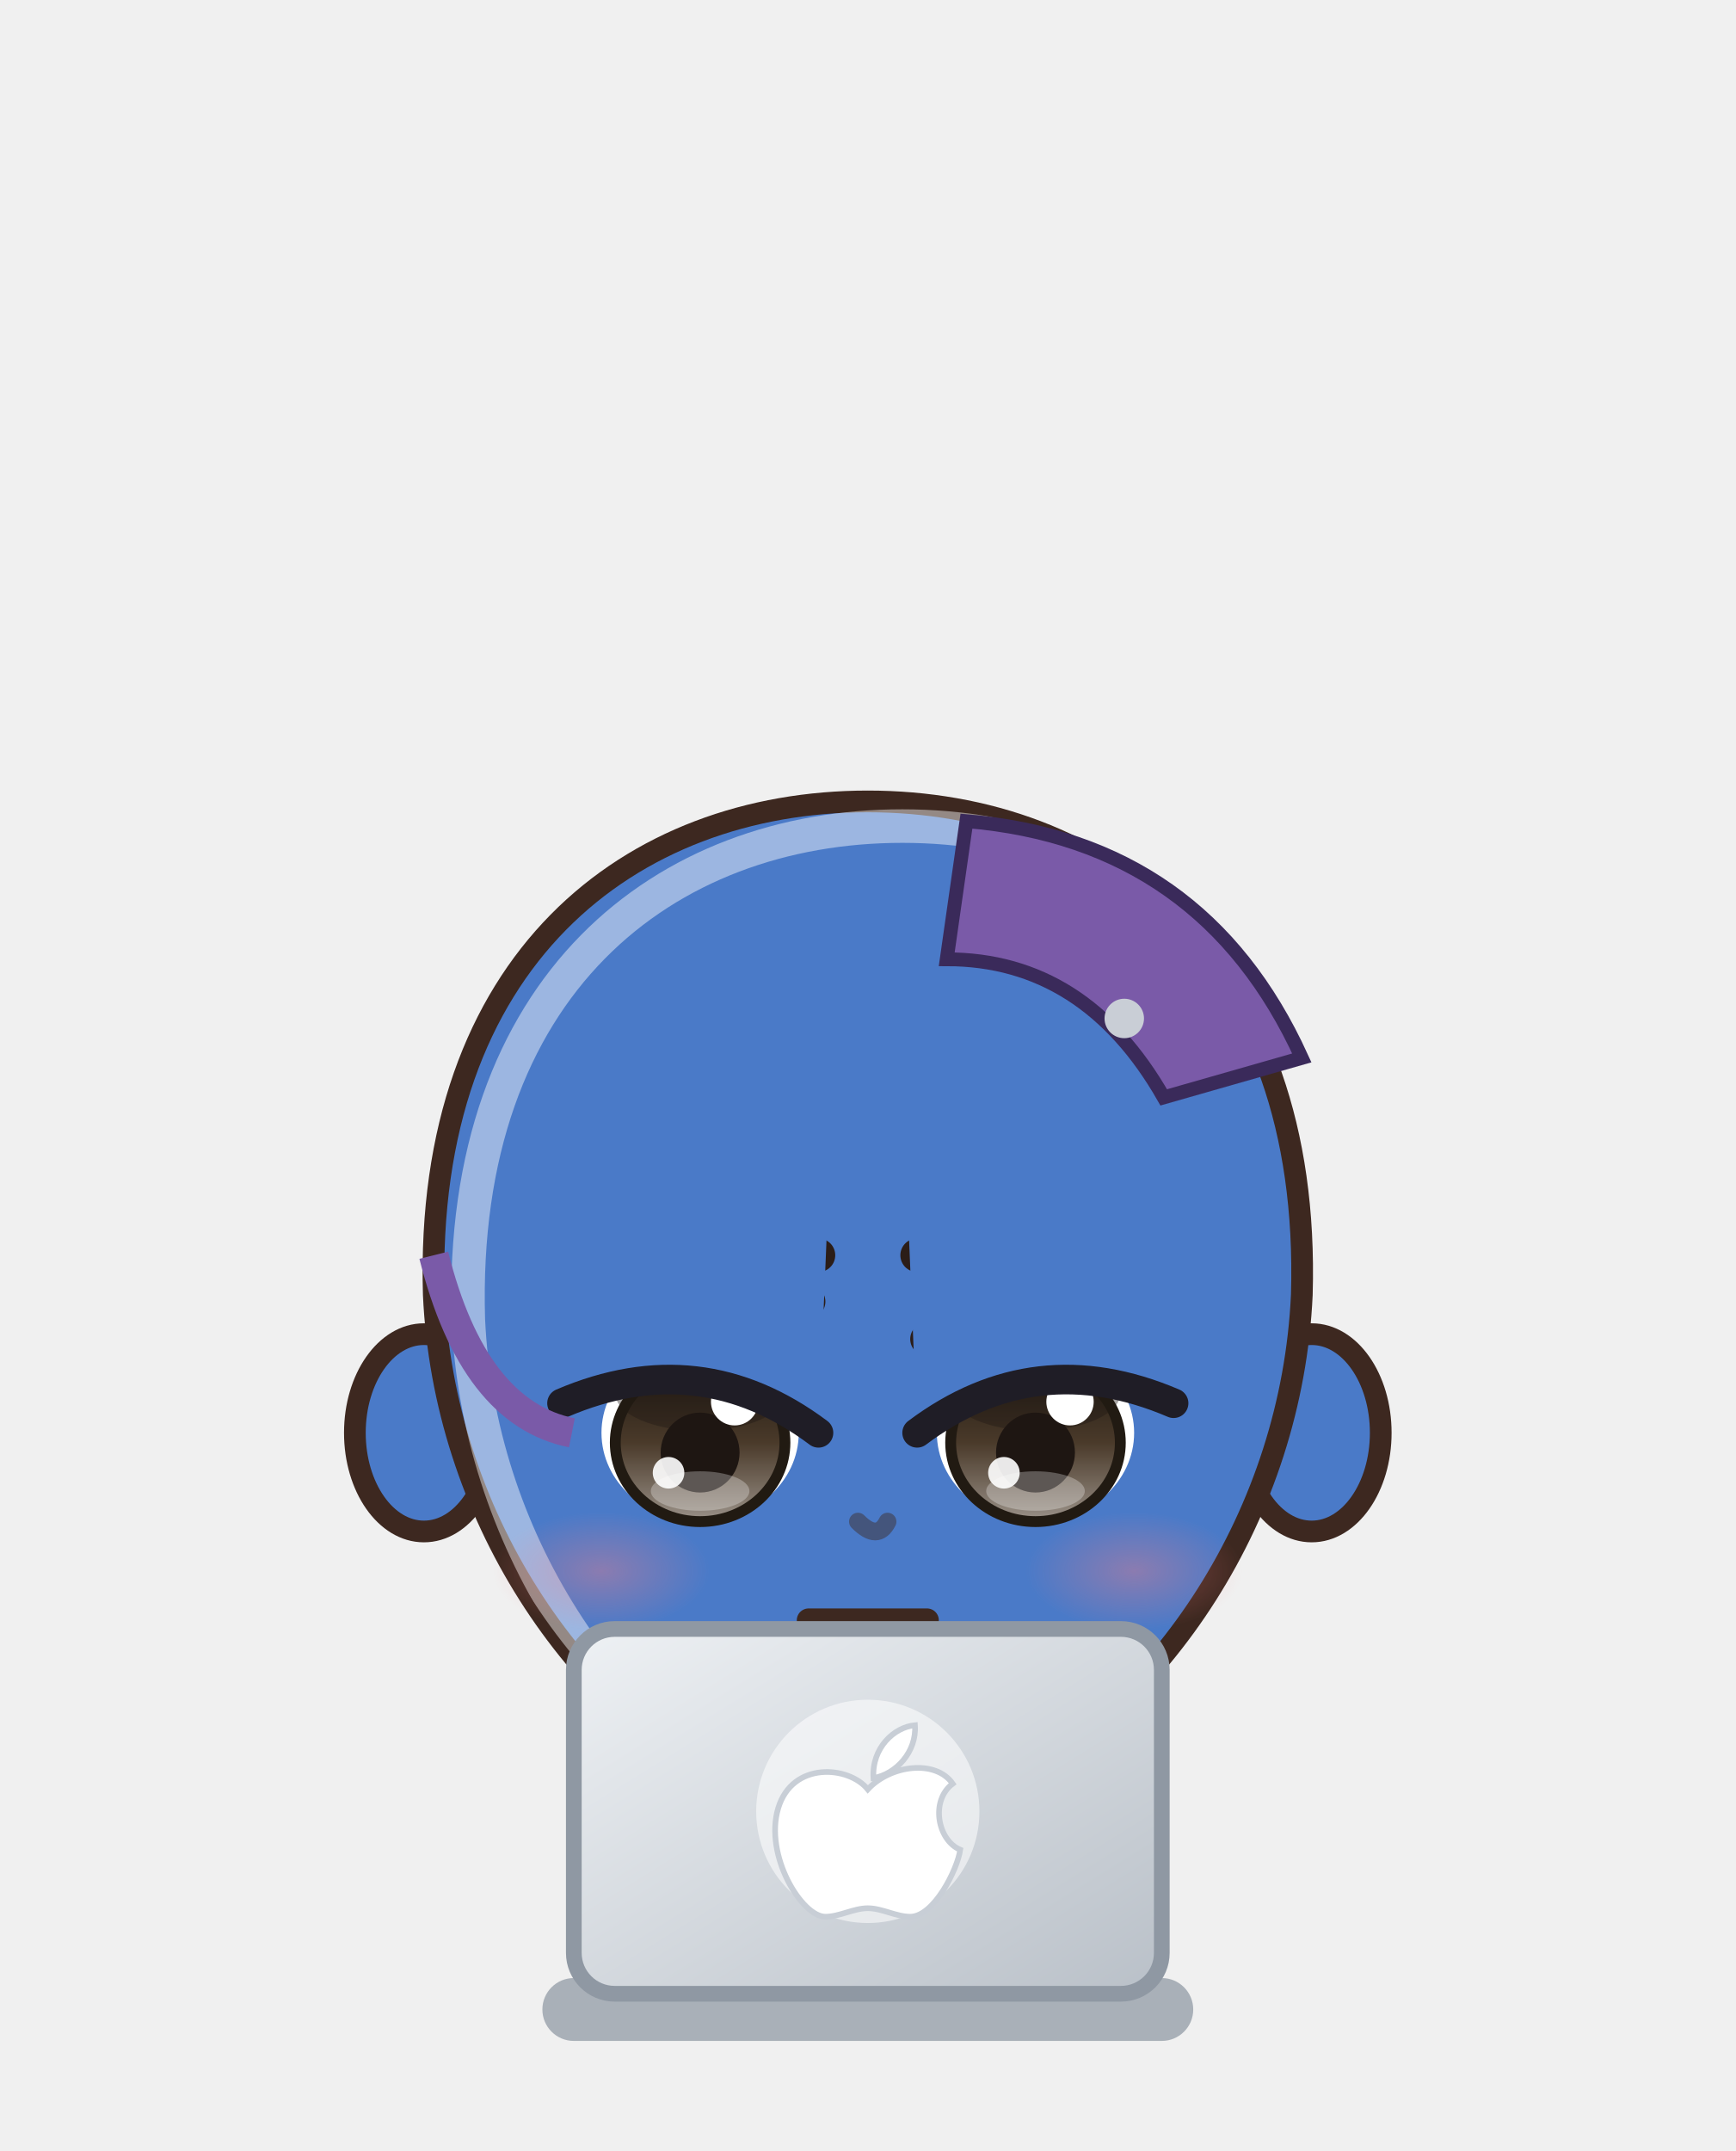
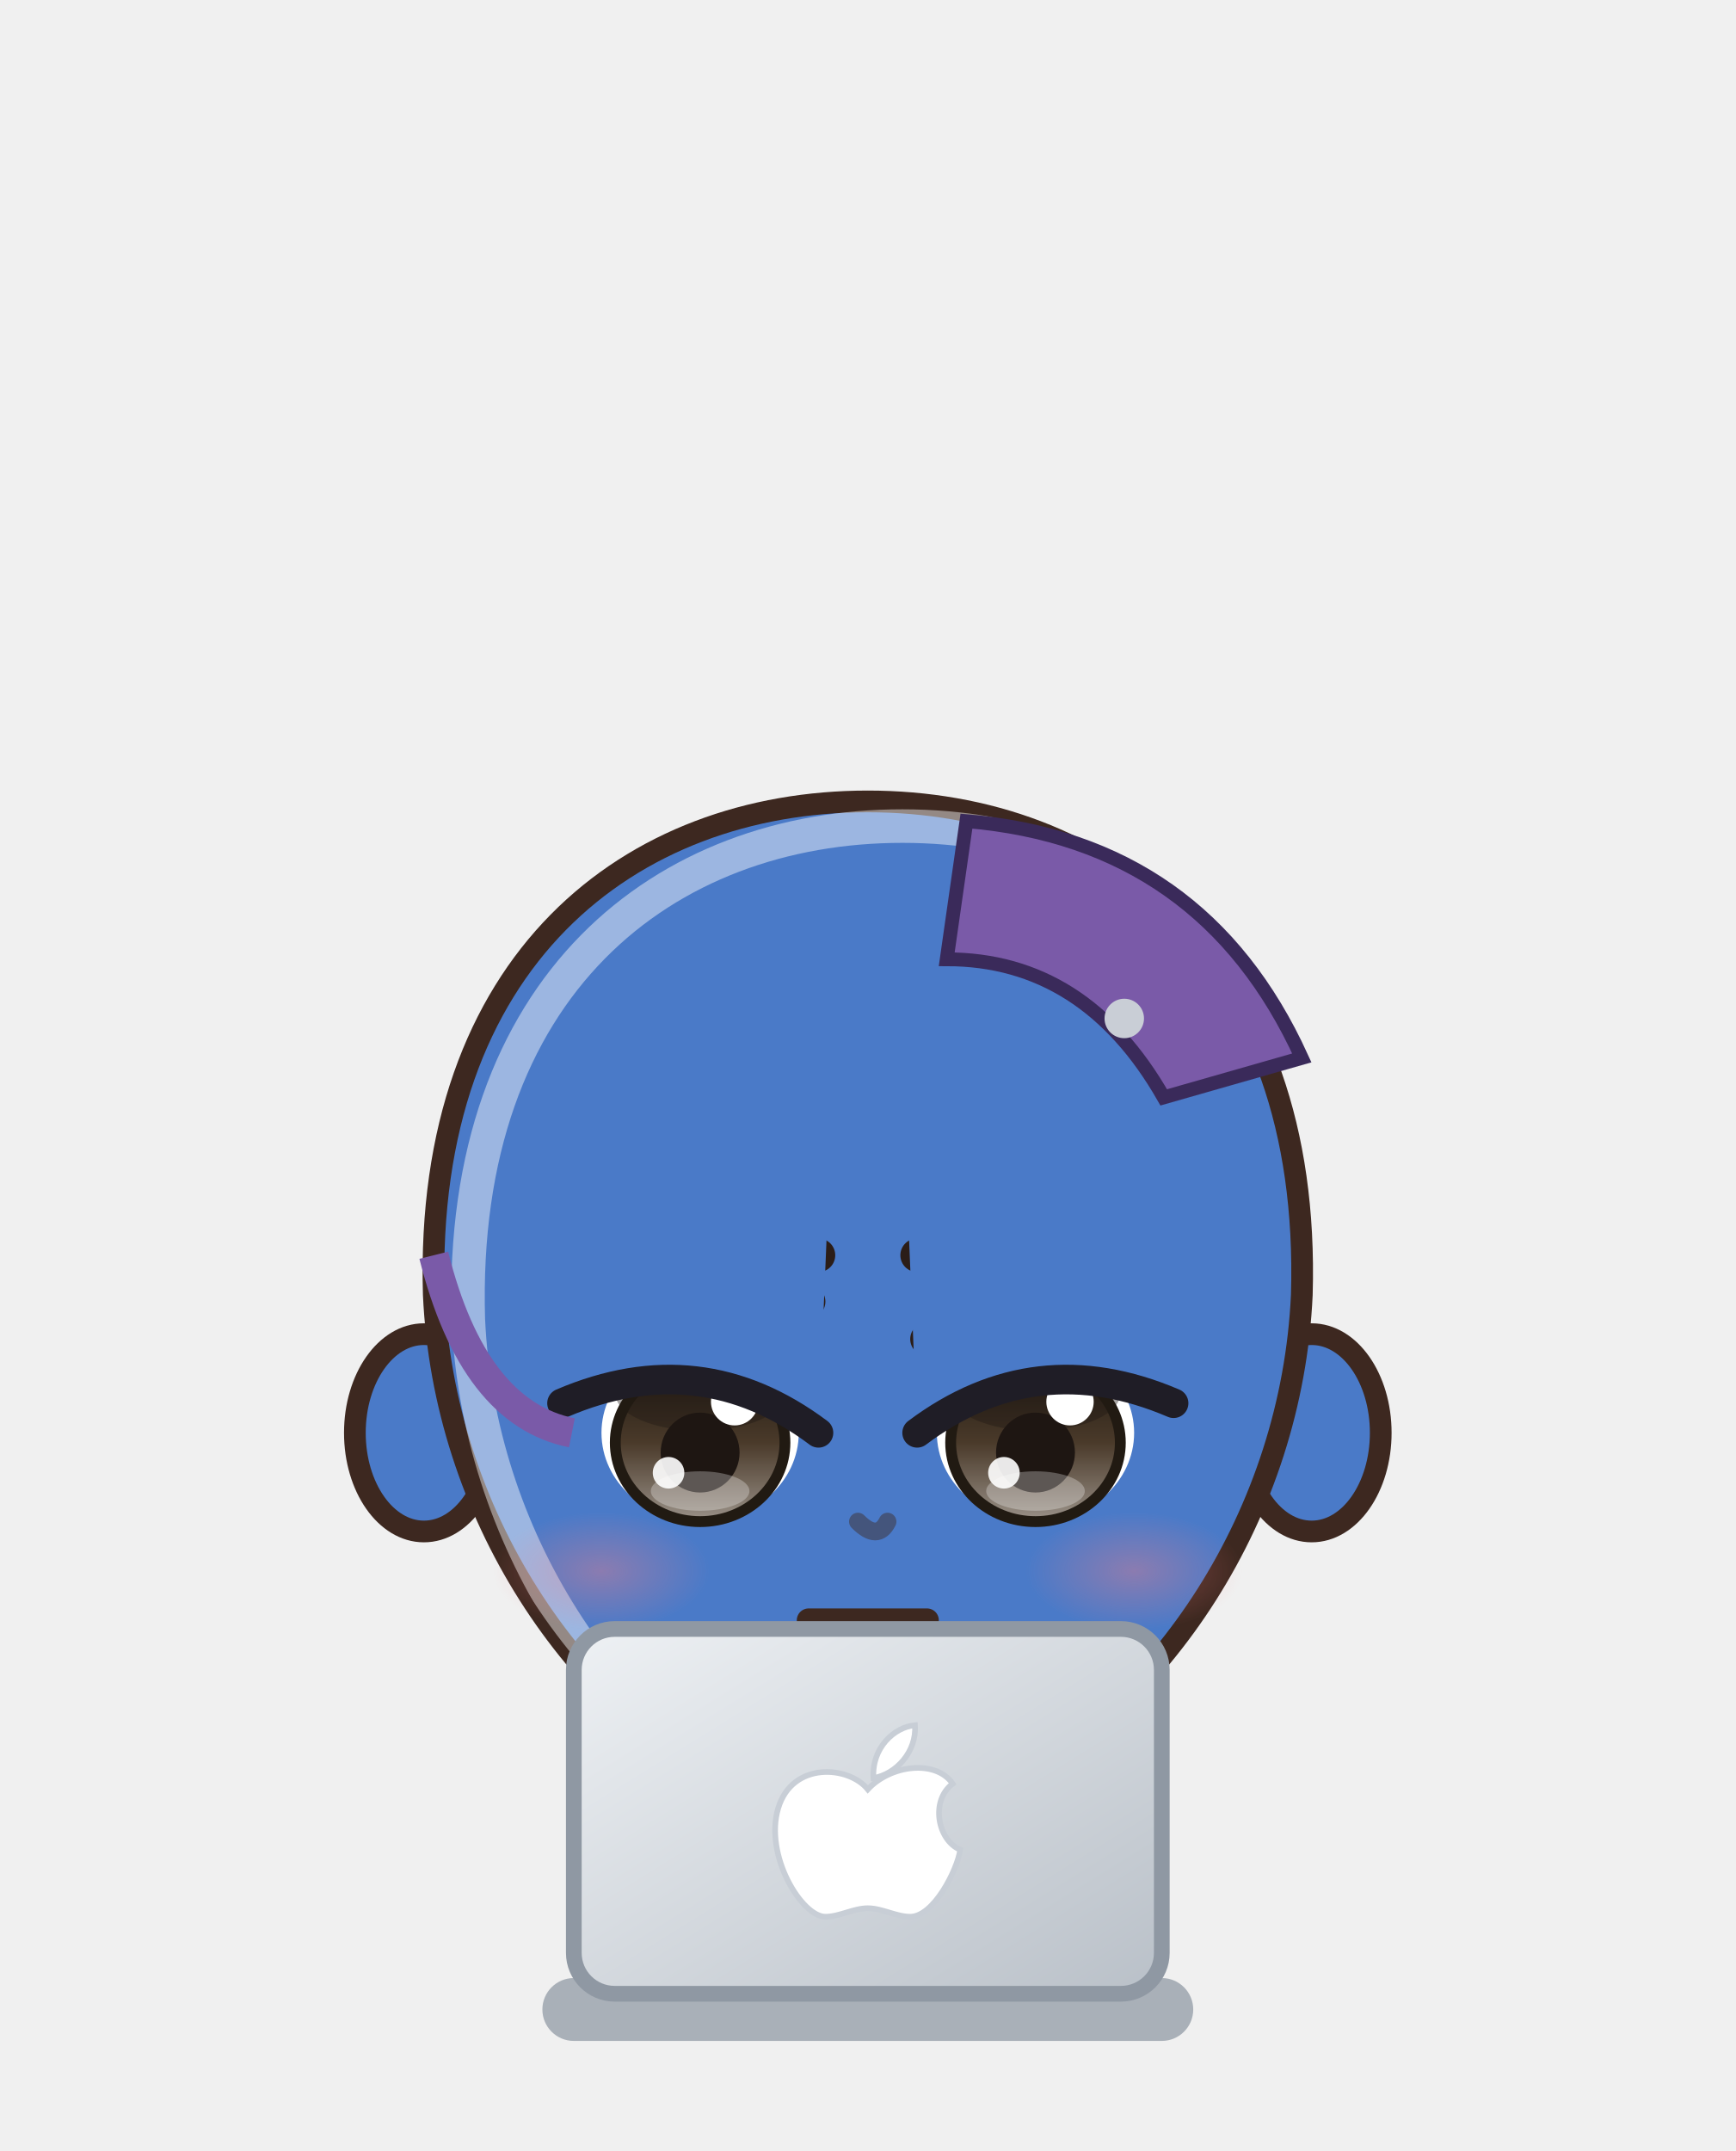
<svg xmlns="http://www.w3.org/2000/svg" viewBox="643.8 239.2 110.4 136.8" width="110.4" height="136.8">
  <svg x="643.8" y="239.2" viewBox="-120 -180 240 253.91" width="110.4" height="116.8">
    <defs>
      <linearGradient id="hair104" x1="0" y1="0" x2=".35" y2="1">
        <stop offset="0" stop-color="#4c4743" />
        <stop offset=".16" stop-color="#4c4743" />
        <stop offset=".16" stop-color="#2a2420" />
        <stop offset=".58" stop-color="#2a2420" />
        <stop offset=".58" stop-color="#262020" />
        <stop offset="1" stop-color="#221d1d" />
      </linearGradient>
      <radialGradient id="skin104" cx=".4" cy=".32" r=".85">
        <stop offset="0" stop-color="#4a7ac8" />
        <stop offset=".84" stop-color="#4a7ac8" />
        <stop offset=".84" stop-color="#637bb1" />
        <stop offset="1" stop-color="#637bb1" />
      </radialGradient>
      <linearGradient id="cloth104" x1="0" y1="0" x2=".45" y2="1">
        <stop offset="0" stop-color="#4c4c59" />
        <stop offset=".16" stop-color="#4c4c59" />
        <stop offset=".16" stop-color="#2a2a3a" />
        <stop offset=".6" stop-color="#2a2a3a" />
        <stop offset=".6" stop-color="#272535" />
        <stop offset="1" stop-color="#232230" />
      </linearGradient>
      <linearGradient id="iris104" x1="0" y1="0" x2="0" y2="1">
        <stop offset="0" stop-color="#211a12" />
        <stop offset=".5" stop-color="#4a3a2a" />
        <stop offset="1" stop-color="#9b9289" />
      </linearGradient>
      <linearGradient id="gold104" x1="0" y1="0" x2="1" y2="1">
        <stop offset="0" stop-color="#f6d27a" />
        <stop offset=".55" stop-color="#d9a63a" />
        <stop offset="1" stop-color="#a8761e" />
      </linearGradient>
      <linearGradient id="steel104" x1="0" y1="0" x2="1" y2="1">
        <stop offset="0" stop-color="#e4e8ee" />
        <stop offset=".5" stop-color="#9aa3ad" />
        <stop offset="1" stop-color="#5a606a" />
      </linearGradient>
      <linearGradient id="beard104" x1="0" y1="0" x2="0" y2="1">
        <stop offset="0" stop-color="#e6e6ea" />
        <stop offset="1" stop-color="#b8b8c2" />
      </linearGradient>
      <radialGradient id="hawkiris104" cx=".45" cy=".4" r=".7">
        <stop offset="0" stop-color="#ffe27a" />
        <stop offset=".6" stop-color="#e8a52a" />
        <stop offset="1" stop-color="#9a5a12" />
      </radialGradient>
      <linearGradient id="straw104" x1="0" y1="0" x2=".3" y2="1">
        <stop offset="0" stop-color="#ffe7aa" />
        <stop offset=".16" stop-color="#ffe7aa" />
        <stop offset=".16" stop-color="#ffe39a" />
        <stop offset=".58" stop-color="#ffe39a" />
        <stop offset=".58" stop-color="#e9b456" />
        <stop offset="1" stop-color="#d6a54f" />
      </linearGradient>
      <radialGradient id="blush104">
        <stop offset="0" stop-color="#ff7f86" stop-opacity=".9" />
        <stop offset="1" stop-color="#ff7f86" stop-opacity="0" />
      </radialGradient>
      <clipPath id="face104">
        <path d="M -44,-6 C -45,-40 -24,-56 0,-56 C 24,-56 45,-40 44,-6 C 43,16 30,36 12,45 Q 0,50 -12,45 C -30,36 -43,16 -44,-6 Z" />
      </clipPath>
      <clipPath id="torso104">
        <path d="M -30,50 C -34,68 -28,94 -26,124 L 26,124 C 28,94 34,68 30,50 C 18,40 -18,40 -30,50 Z" />
      </clipPath>
    </defs>
    <ellipse cx="0" cy="208" rx="42" ry="7" fill="#000000" opacity=".16" />
    <g transform="translate(0,67.2) scale(1.364,1.364) translate(0,-44)" />
    <g transform="translate(0,205) scale(1.0,0.76) translate(0,-205)">
      <path d="M -23.5,118 Q -24.5,160.0 -20.5,202 L -5.5,202 Q -1.5,160.0 -2.5,118 Z" fill="#2a2a3a" stroke="#3d2820" stroke-width="2.2" stroke-linejoin="round" />
      <path d="M -22,168 Q -24,184.0 -22,200 L -4,200 Q -2,184.0 -4,168 Z" fill="#1a1a22" stroke="#3d2820" stroke-width="2.2" stroke-linejoin="round" />
      <path d="M -18,172 L -18,196" stroke="#ffffff" stroke-width="2" opacity=".18" />
      <ellipse cx="-13" cy="205" rx="14" ry="7" fill="#1f1d26" stroke="#3d2820" stroke-width="2.2" stroke-linejoin="round" />
      <path d="M 2.5,118 Q 1.5,160.0 5.5,202 L 20.5,202 Q 24.5,160.0 23.5,118 Z" fill="#2a2a3a" stroke="#3d2820" stroke-width="2.2" stroke-linejoin="round" />
      <path d="M 4,168 Q 2,184.0 4,200 L 22,200 Q 24,184.0 22,168 Z" fill="#1a1a22" stroke="#3d2820" stroke-width="2.2" stroke-linejoin="round" />
      <path d="M 8,172 L 8,196" stroke="#ffffff" stroke-width="2" opacity=".18" />
      <ellipse cx="13" cy="205" rx="14" ry="7" fill="#1f1d26" stroke="#3d2820" stroke-width="2.2" stroke-linejoin="round" />
      <path d="M -30,50 C -34,68 -28,94 -26,124 L 26,124 C 28,94 34,68 30,50 C 18,40 -18,40 -30,50 Z" fill="url(#cloth104)" stroke="#3d2820" stroke-width="2.2" stroke-linejoin="round" />
      <g clip-path="url(#torso104)">
        <path d="M -30,50 C -34,68 -28,94 -26,124 L 26,124 C 28,94 34,68 30,50 C 18,40 -18,40 -30,50 Z" transform="translate(4,3)" fill="none" stroke="#ffffff" stroke-width="5" opacity=".3" />
        <path d="M -30,50 C -34,68 -28,94 -26,124 L 26,124 C 28,94 34,68 30,50 C 18,40 -18,40 -30,50 Z" transform="translate(-6,-2)" fill="none" stroke="#000000" stroke-width="9" opacity=".13" />
      </g>
      <g clip-path="url(#torso104)">
        <path d="M -40,40 L -8,40 L -12,130 L -40,130 Z" fill="#2a2a3a" />
      </g>
      <path d="M -26,46 L 24,104" stroke="#5a3a2a" stroke-width="4" />
      <path d="M -28,54 L -38,84 L -31,102" stroke="#3d2820" stroke-width="17" fill="none" stroke-linecap="round" stroke-linejoin="round" />
      <path d="M -28,54 L -38,84 L -31,102" stroke="url(#cloth104)" stroke-width="12.6" fill="none" stroke-linecap="round" stroke-linejoin="round" />
      <path d="M -28,54 L -38,84 L -31,102" transform="translate(-2.6,-1)" stroke="#ffffff" stroke-width="2.6" fill="none" stroke-linecap="round" stroke-linejoin="round" opacity=".28" />
      <path d="M 28,54 L 38,84 L 31,102" stroke="#3d2820" stroke-width="17" fill="none" stroke-linecap="round" stroke-linejoin="round" />
      <path d="M 28,54 L 38,84 L 31,102" stroke="url(#cloth104)" stroke-width="12.6" fill="none" stroke-linecap="round" stroke-linejoin="round" />
      <path d="M 28,54 L 38,84 L 31,102" transform="translate(-2.6,-1)" stroke="#ffffff" stroke-width="2.6" fill="none" stroke-linecap="round" stroke-linejoin="round" opacity=".28" />
      <circle cx="-31" cy="102" r="8.5" fill="url(#skin104)" stroke="#3d2820" stroke-width="2.2" />
      <circle cx="31" cy="102" r="8.5" fill="url(#skin104)" stroke="#3d2820" stroke-width="2.2" />
      <path d="M -44,64 L -32,62 L -31,72 L -43,74 Z" fill="#5cb87a" stroke="#3d2820" stroke-width="1.4" />
      <path d="M -10,34 L 10,34 L 9,46 Q 0,50 -9,46 Z" fill="#637bb1" />
    </g>
    <g transform="translate(0,67.2) scale(1.364,1.364) translate(0,-44)">
      <ellipse cx="-45" cy="8" rx="7" ry="10" fill="url(#skin104)" stroke="#3d2820" stroke-width="2.2" stroke-linejoin="round" />
      <ellipse cx="45" cy="8" rx="7" ry="10" fill="url(#skin104)" stroke="#3d2820" stroke-width="2.2" stroke-linejoin="round" />
      <path d="M -44,-6 C -45,-40 -24,-56 0,-56 C 24,-56 45,-40 44,-6 C 43,16 30,36 12,45 Q 0,50 -12,45 C -30,36 -43,16 -44,-6 Z" fill="url(#skin104)" stroke="#3d2820" stroke-width="2.2" stroke-linejoin="round" />
      <g clip-path="url(#face104)">
        <path d="M -44,-6 C -45,-40 -24,-56 0,-56 C 24,-56 45,-40 44,-6 C 43,16 30,36 12,45 Q 0,50 -12,45 C -30,36 -43,16 -44,-6 Z" transform="translate(3.5,2.5)" fill="none" stroke="#ffffff" stroke-width="3.4" opacity=".45" />
      </g>
      <g clip-path="url(#face104)">
        <path d="M 0,0 Z" transform="translate(0,6)" fill="#6875a4" opacity=".5" />
      </g>
      <ellipse cx="-17" cy="8" rx="10" ry="9" fill="#ffffff" />
      <ellipse cx="-17" cy="9" rx="8.6" ry="8" fill="url(#iris104)" />
      <ellipse cx="-17" cy="4.0" rx="8.6" ry="3.8" fill="#1e1612" opacity=".38" />
      <ellipse cx="-17" cy="9" rx="8.6" ry="8" fill="none" stroke="#211a12" stroke-width="1.1" />
      <ellipse cx="-17" cy="10" rx="4" ry="4.05" fill="#1e1612" />
      <ellipse cx="-17" cy="13.9" rx="5" ry="2.0" fill="#ffffff" opacity=".28" />
      <circle cx="-13.5" cy="4.85" r="2.4" fill="#ffffff" />
      <circle cx="-20.2" cy="12.05" r="1.6" fill="#ffffff" opacity=".9" />
      <path d="M -28,-1.5 Q -17,-11.1 -6,-5.3" stroke="#2b1d18" stroke-width="3.4" fill="none" stroke-linecap="round" />
      <path d="M -29,-6 L -5,-10" stroke="#2b1d18" stroke-width="3.4" stroke-linecap="round" />
      <ellipse cx="17" cy="8" rx="10" ry="9" fill="#ffffff" />
      <ellipse cx="17" cy="9" rx="8.6" ry="8" fill="url(#iris104)" />
      <ellipse cx="17" cy="4.0" rx="8.6" ry="3.8" fill="#1e1612" opacity=".38" />
      <ellipse cx="17" cy="9" rx="8.6" ry="8" fill="none" stroke="#211a12" stroke-width="1.1" />
      <ellipse cx="17" cy="10" rx="4" ry="4.05" fill="#1e1612" />
      <ellipse cx="17" cy="13.9" rx="5" ry="2.0" fill="#ffffff" opacity=".28" />
      <circle cx="20.5" cy="4.85" r="2.4" fill="#ffffff" />
      <circle cx="13.8" cy="12.05" r="1.6" fill="#ffffff" opacity=".9" />
      <path d="M 6,-1.5 Q 17,-11.1 28,-5.3" stroke="#2b1d18" stroke-width="3.4" fill="none" stroke-linecap="round" />
      <path d="M 5,-10 L 29,-6" stroke="#2b1d18" stroke-width="3.4" stroke-linecap="round" />
      <path d="M -6,27 L 6,27" stroke="#3d2820" stroke-width="2.4" stroke-linecap="round" />
      <ellipse cx="-27" cy="22" rx="11" ry="6" fill="url(#blush104)" opacity="0.40" />
      <ellipse cx="27" cy="22" rx="11" ry="6" fill="url(#blush104)" opacity="0.40" />
      <path d="M -1,17 Q 1,19 2,17" stroke="#44557c" stroke-width="1.8" fill="none" stroke-linecap="round" />
      <path d="M -4,-16 L -32,-16 L -31,5 Q -17,-1 -5,8 Z" fill="#4a7ac8" />
      <path d="M -5,8 Q -17,-1 -31,5" stroke="#1f1d26" stroke-width="3" fill="none" stroke-linecap="round" />
      <path d="M 4,-16 L 32,-16 L 31,5 Q 17,-1 5,8 Z" fill="#4a7ac8" />
      <path d="M 5,8 Q 17,-1 31,5" stroke="#1f1d26" stroke-width="3" fill="none" stroke-linecap="round" />
      <path d="M 10,-54 Q 34,-52 44,-30 L 30,-26 Q 22,-40 8,-40 Z" fill="#7a5aa8" stroke="#3a2a5a" stroke-width="1.4" />
      <path d="M -44,-10 Q -40,6 -30,8" stroke="#7a5aa8" stroke-width="3" fill="none" />
      <circle cx="26" cy="-34" r="2" fill="#c9ced6" />
      <path d="M 0,0 Z" fill="url(#hair104)" stroke="#3d2820" stroke-width="2.2" stroke-linejoin="round" />
      <defs>
        <clipPath id="hf104">
          <path d="M 0,0 Z" />
        </clipPath>
      </defs>
      <g clip-path="url(#hf104)">
        <path d="M -40,-36 Q -20,-52 0,-53 Q 20,-52 40,-36" stroke="#ffffff" stroke-width="6" fill="none" stroke-linecap="round" opacity=".32" />
        <path d="M -34,-41 Q -16,-53 0,-54" stroke="#ffffff" stroke-width="2.2" fill="none" stroke-linecap="round" opacity=".55" />
      </g>
    </g>
    <g transform="translate(0,205) scale(1.0,0.76) translate(0,-205)" />
  </svg>
  <circle cx="684.7" cy="362.0" r="3.9" fill="#4a7ac8" stroke="#3d2820" stroke-width="1.2" />
  <circle cx="713.3" cy="362.0" r="3.9" fill="#4a7ac8" stroke="#3d2820" stroke-width="1.2" />
  <defs>
    <linearGradient id="lp105" x1="0" y1="0" x2="1" y2="1">
      <stop offset="0" stop-color="#eef1f4" />
      <stop offset="1" stop-color="#b9c0c8" />
    </linearGradient>
  </defs>
  <rect x="678.3" y="365.0" width="41.4" height="4" rx="2" fill="#a9b0b8" />
  <rect x="680.3" y="342.8" width="37.4" height="23.2" rx="2.6" fill="url(#lp105)" stroke="#8f98a3" stroke-width="1" />
-   <ellipse cx="699.0" cy="354.4" rx="7.1" ry="7.1" fill="#ffffff" opacity=".55" />
  <path d="M 0,-4 C -2,-6.5 -8,-7 -9.5,-2 C -11,3 -7,9.5 -4.5,9.5 C -3,9.5 -1.5,8.6 0,8.6 C 1.5,8.6 3,9.5 4.5,9.5 C 7,9.5 9.5,4.5 9.8,2.4 C 7.4,1.4 6.6,-2.8 9,-4.6 C 7.2,-7.2 2.4,-6.6 0,-4 Z M 0.6,-5.2 C 0.4,-8.4 2.8,-10.6 5,-10.8 C 5.2,-8 3,-5.6 0.6,-5.2 Z" transform="translate(699.0,355.4) scale(0.60)" fill="#ffffff" stroke="#c8ced6" stroke-width=".6" />
</svg>
